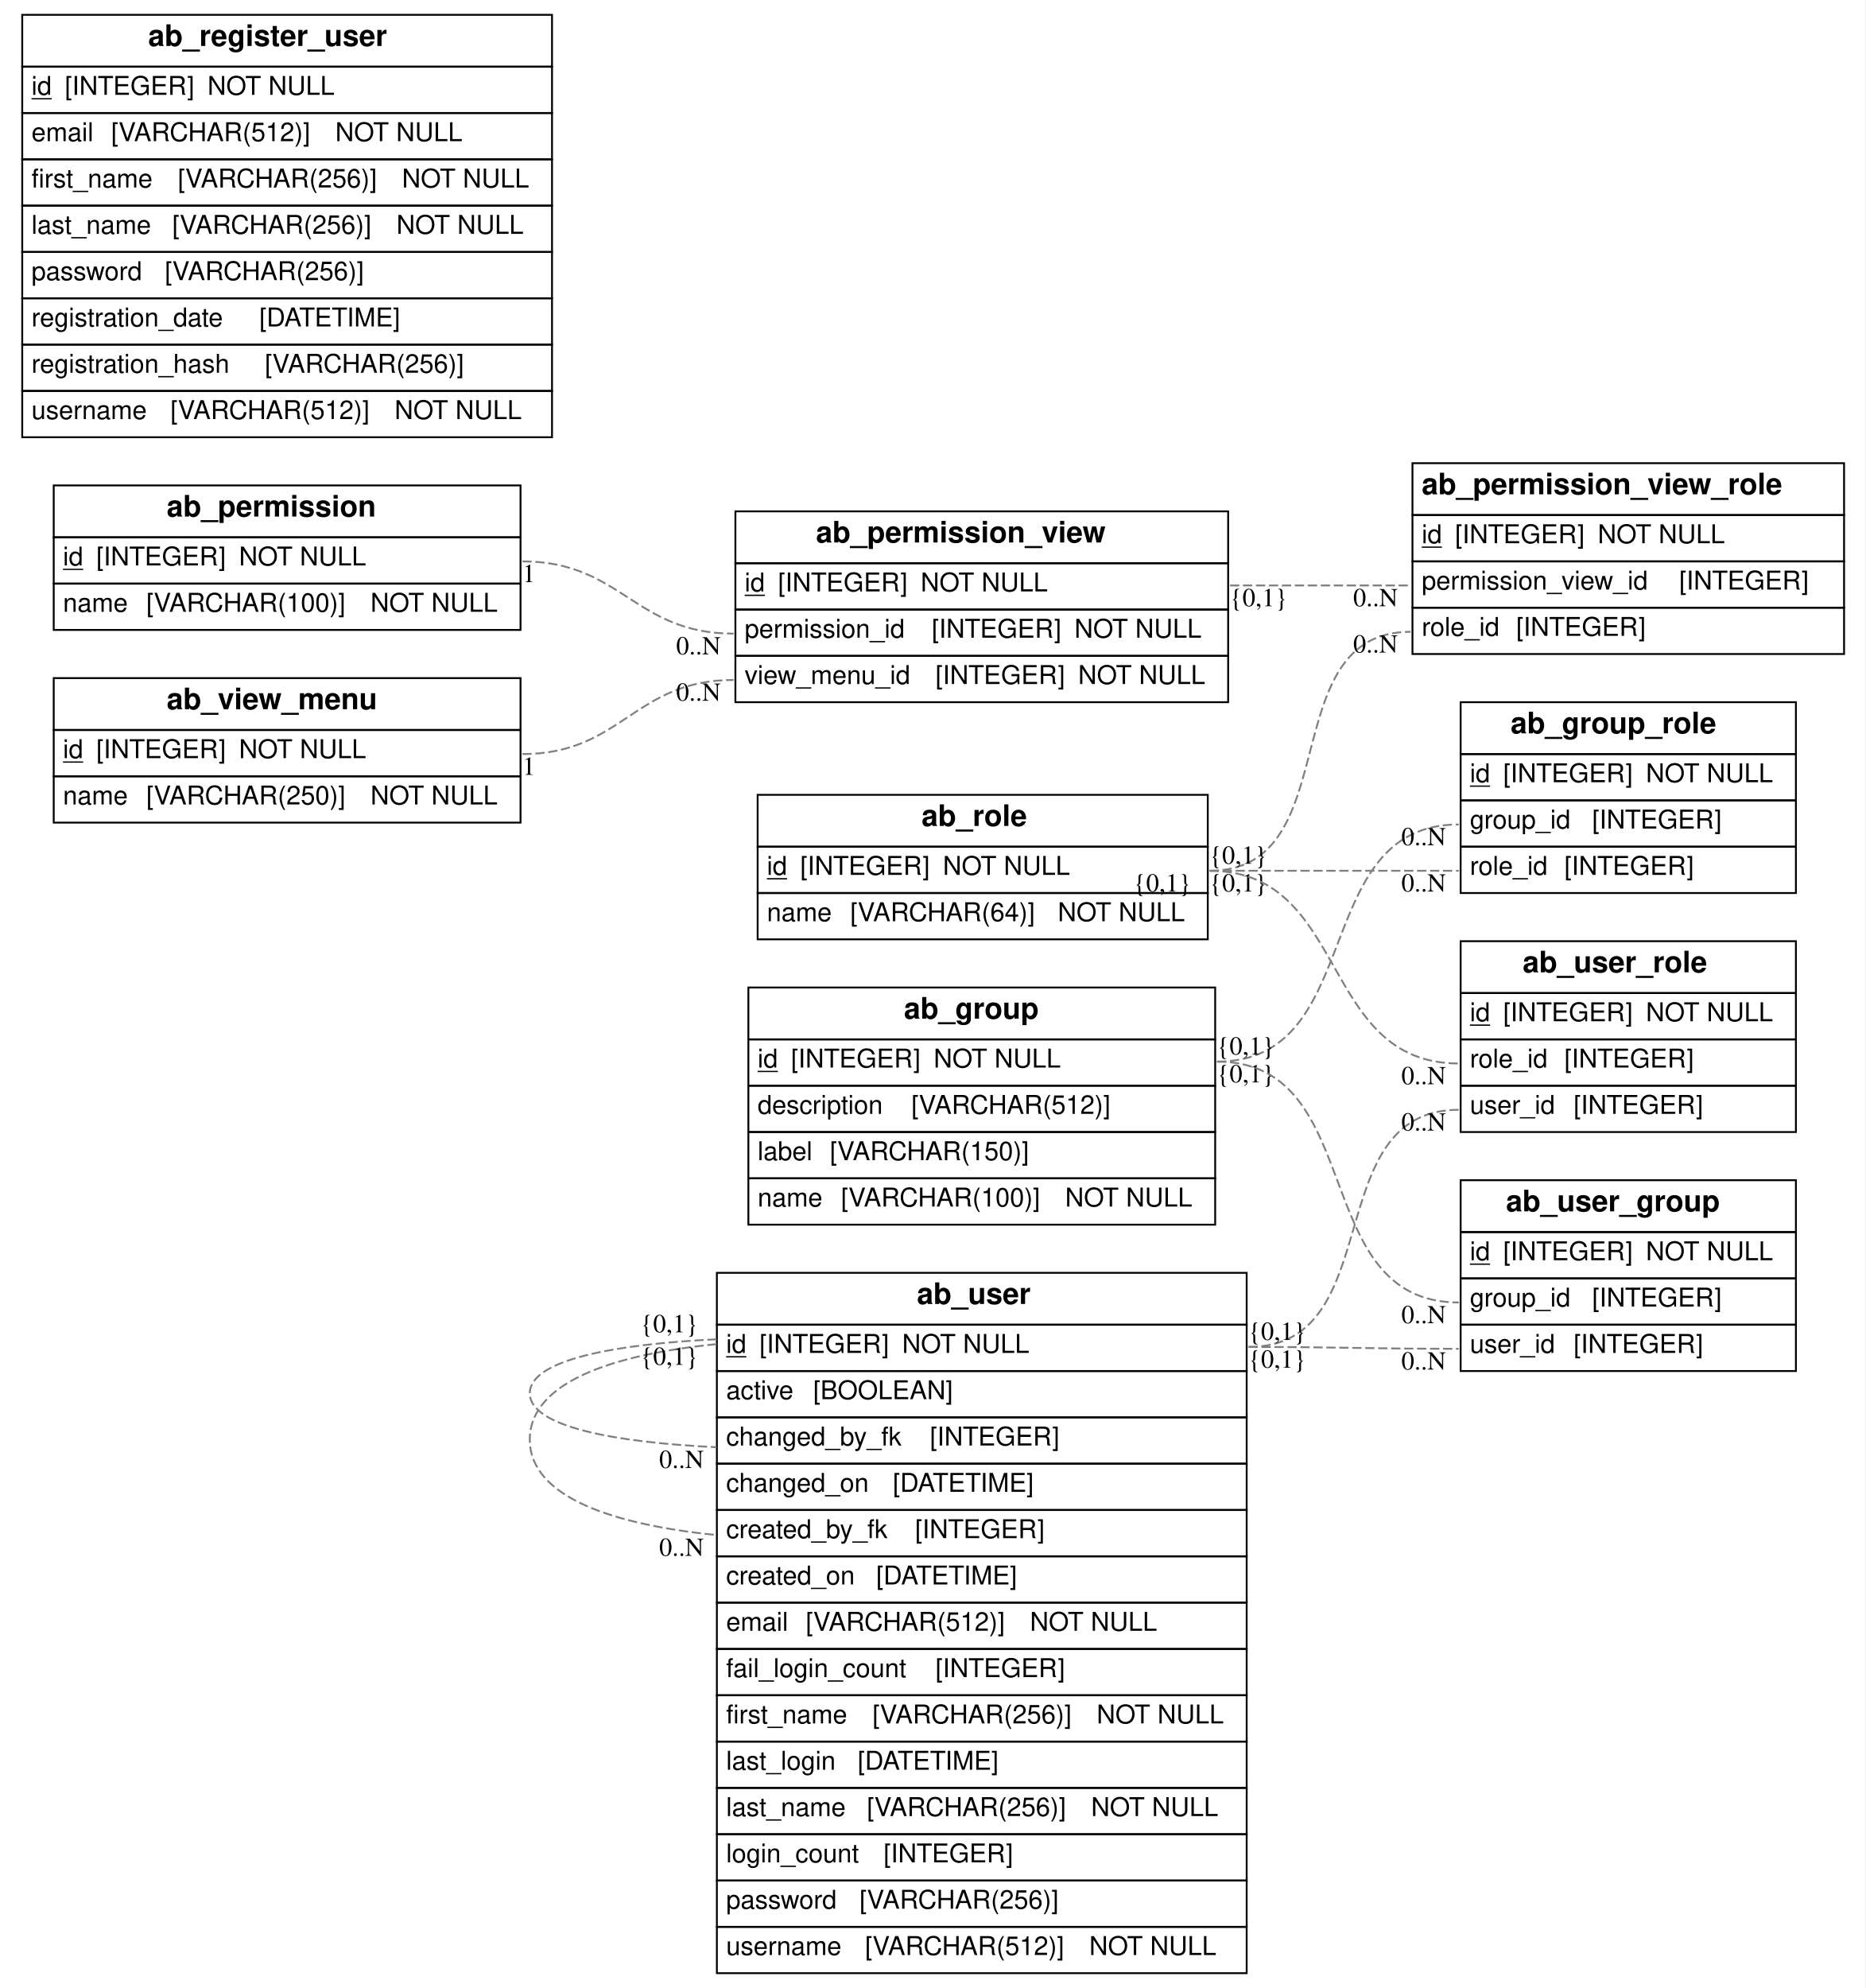
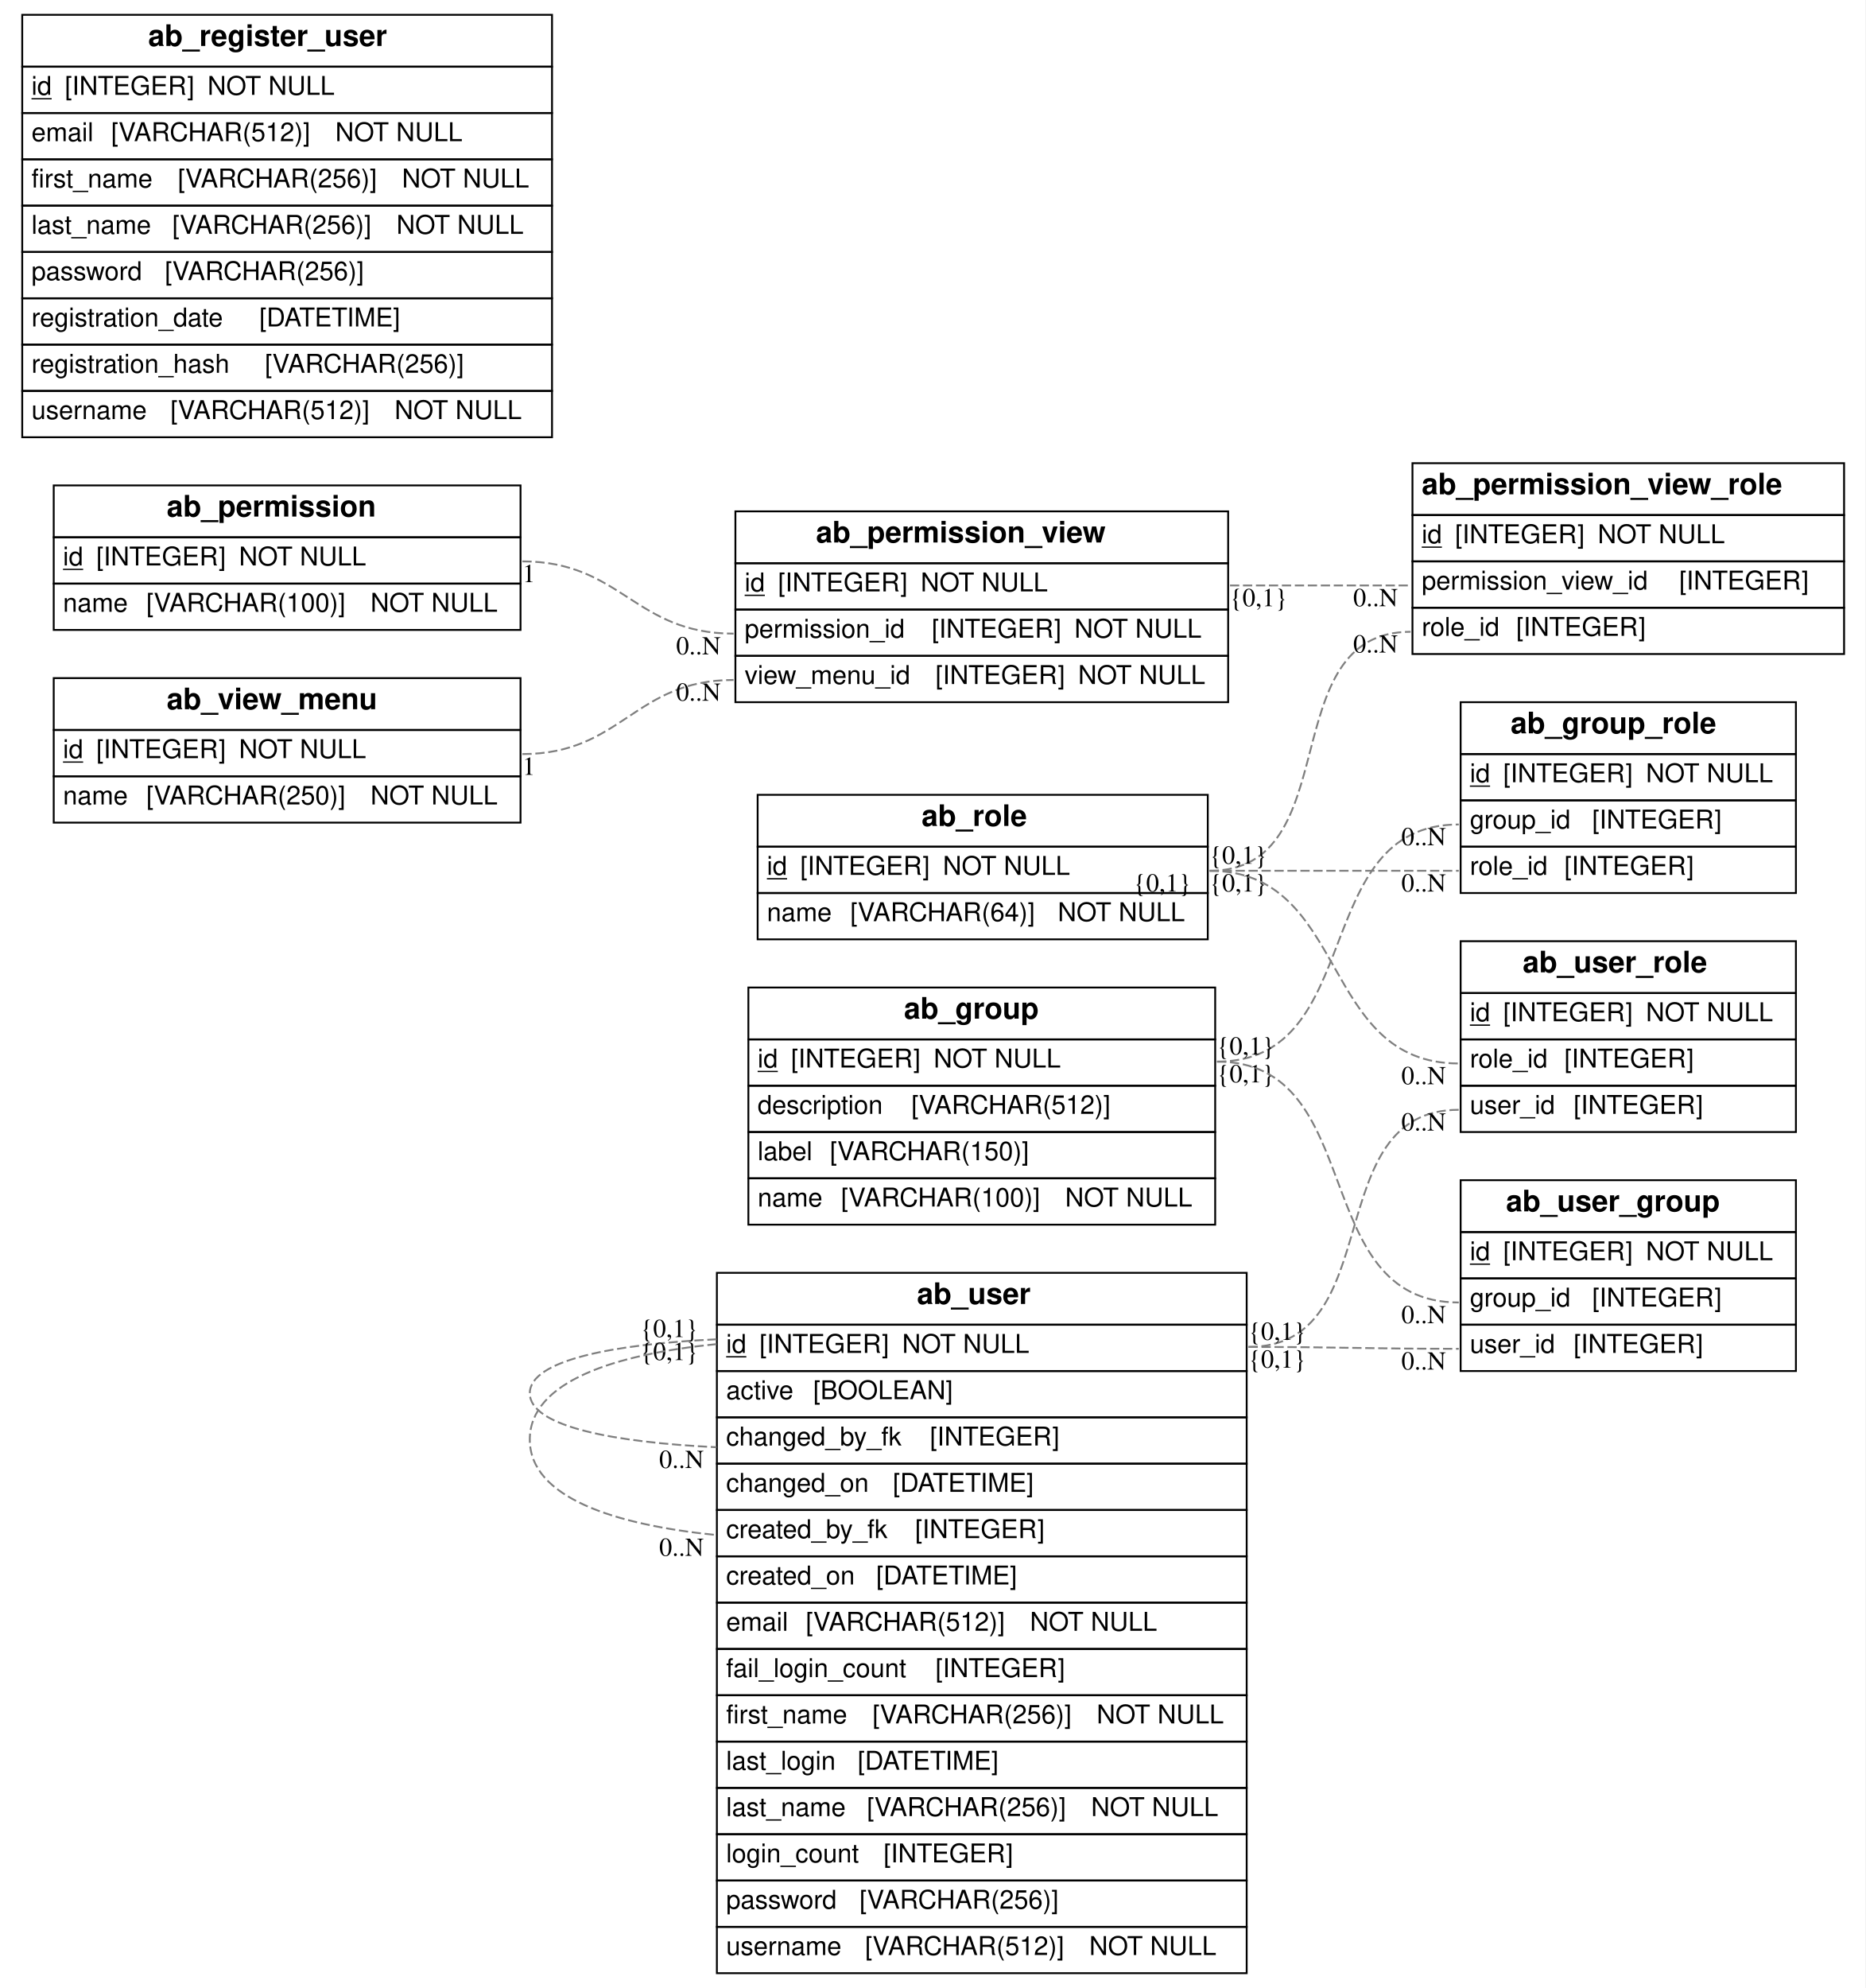
<svg xmlns="http://www.w3.org/2000/svg" width="1007pt" height="1073pt" viewBox="0.00 0.00 1007.00 1073.00">
  <g id="graph0" class="graph" transform="scale(1 1) rotate(0) translate(4 1069)">
    <polygon fill="white" stroke="transparent" points="-4,4 -4,-1069 1003,-1069 1003,4 -4,4" />
    <g id="node1" class="node">
      <polygon fill="none" stroke="black" points="784.5,-662 784.5,-690 965.5,-690 965.5,-662 784.5,-662" />
      <text text-anchor="start" x="811.5" y="-673.2" font-family="Helvetica,sans-Serif" font-weight="bold" font-size="16.00">ab_group_role</text>
      <polygon fill="none" stroke="black" points="784.5,-637 784.5,-662 965.5,-662 965.5,-637 784.5,-637" />
      <text text-anchor="start" x="789.5" y="-646.8" font-family="Helvetica,sans-Serif" text-decoration="underline" font-size="14.00">id</text>
      <text text-anchor="start" x="802.5" y="-646.8" font-family="Helvetica,sans-Serif" font-size="14.00"> </text>
      <text text-anchor="start" x="807.5" y="-646.8" font-family="Helvetica,sans-Serif" font-size="14.00"> [INTEGER]</text>
      <text text-anchor="start" x="884.5" y="-646.8" font-family="Helvetica,sans-Serif" font-size="14.00"> NOT NULL</text>
      <polygon fill="none" stroke="black" points="784.5,-612 784.5,-637 965.5,-637 965.5,-612 784.5,-612" />
      <text text-anchor="start" x="789.5" y="-621.8" font-family="Helvetica,sans-Serif" font-size="14.00">group_id</text>
      <text text-anchor="start" x="850.5" y="-621.8" font-family="Helvetica,sans-Serif" font-size="14.00"> </text>
      <text text-anchor="start" x="855.5" y="-621.8" font-family="Helvetica,sans-Serif" font-size="14.00"> [INTEGER]</text>
      <polygon fill="none" stroke="black" points="784.5,-587 784.5,-612 965.5,-612 965.5,-587 784.5,-587" />
      <text text-anchor="start" x="789.5" y="-596.8" font-family="Helvetica,sans-Serif" font-size="14.00">role_id</text>
      <text text-anchor="start" x="835.5" y="-596.8" font-family="Helvetica,sans-Serif" font-size="14.00"> </text>
      <text text-anchor="start" x="840.5" y="-596.8" font-family="Helvetica,sans-Serif" font-size="14.00"> [INTEGER]</text>
    </g>
    <g id="node2" class="node">
      <polygon fill="none" stroke="black" points="758.5,-791 758.5,-819 991.5,-819 991.5,-791 758.5,-791" />
      <text text-anchor="start" x="763.5" y="-802.2" font-family="Helvetica,sans-Serif" font-weight="bold" font-size="16.00">ab_permission_view_role</text>
      <polygon fill="none" stroke="black" points="758.5,-766 758.5,-791 991.5,-791 991.5,-766 758.5,-766" />
      <text text-anchor="start" x="763.5" y="-775.8" font-family="Helvetica,sans-Serif" text-decoration="underline" font-size="14.00">id</text>
      <text text-anchor="start" x="776.5" y="-775.8" font-family="Helvetica,sans-Serif" font-size="14.00"> </text>
      <text text-anchor="start" x="781.5" y="-775.8" font-family="Helvetica,sans-Serif" font-size="14.00"> [INTEGER]</text>
      <text text-anchor="start" x="858.5" y="-775.8" font-family="Helvetica,sans-Serif" font-size="14.00"> NOT NULL</text>
      <polygon fill="none" stroke="black" points="758.5,-741 758.5,-766 991.5,-766 991.5,-741 758.5,-741" />
      <text text-anchor="start" x="763.5" y="-750.8" font-family="Helvetica,sans-Serif" font-size="14.00">permission_view_id</text>
      <text text-anchor="start" x="897.5" y="-750.8" font-family="Helvetica,sans-Serif" font-size="14.00"> </text>
      <text text-anchor="start" x="902.5" y="-750.8" font-family="Helvetica,sans-Serif" font-size="14.00"> [INTEGER]</text>
      <polygon fill="none" stroke="black" points="758.5,-716 758.5,-741 991.5,-741 991.5,-716 758.5,-716" />
      <text text-anchor="start" x="763.5" y="-725.8" font-family="Helvetica,sans-Serif" font-size="14.00">role_id</text>
      <text text-anchor="start" x="809.5" y="-725.8" font-family="Helvetica,sans-Serif" font-size="14.00"> </text>
      <text text-anchor="start" x="814.5" y="-725.8" font-family="Helvetica,sans-Serif" font-size="14.00"> [INTEGER]</text>
    </g>
    <g id="node3" class="node">
      <polygon fill="none" stroke="black" points="784.5,-533 784.5,-561 965.5,-561 965.5,-533 784.5,-533" />
      <text text-anchor="start" x="818" y="-544.2" font-family="Helvetica,sans-Serif" font-weight="bold" font-size="16.00">ab_user_role</text>
      <polygon fill="none" stroke="black" points="784.5,-508 784.5,-533 965.5,-533 965.5,-508 784.5,-508" />
      <text text-anchor="start" x="789.5" y="-517.8" font-family="Helvetica,sans-Serif" text-decoration="underline" font-size="14.00">id</text>
      <text text-anchor="start" x="802.5" y="-517.8" font-family="Helvetica,sans-Serif" font-size="14.00"> </text>
      <text text-anchor="start" x="807.5" y="-517.8" font-family="Helvetica,sans-Serif" font-size="14.00"> [INTEGER]</text>
      <text text-anchor="start" x="884.5" y="-517.8" font-family="Helvetica,sans-Serif" font-size="14.00"> NOT NULL</text>
      <polygon fill="none" stroke="black" points="784.5,-483 784.5,-508 965.5,-508 965.5,-483 784.5,-483" />
      <text text-anchor="start" x="789.5" y="-492.8" font-family="Helvetica,sans-Serif" font-size="14.00">role_id</text>
      <text text-anchor="start" x="835.5" y="-492.8" font-family="Helvetica,sans-Serif" font-size="14.00"> </text>
      <text text-anchor="start" x="840.5" y="-492.8" font-family="Helvetica,sans-Serif" font-size="14.00"> [INTEGER]</text>
      <polygon fill="none" stroke="black" points="784.5,-458 784.5,-483 965.5,-483 965.5,-458 784.5,-458" />
      <text text-anchor="start" x="789.5" y="-467.8" font-family="Helvetica,sans-Serif" font-size="14.00">user_id</text>
      <text text-anchor="start" x="840.5" y="-467.8" font-family="Helvetica,sans-Serif" font-size="14.00"> </text>
      <text text-anchor="start" x="845.5" y="-467.8" font-family="Helvetica,sans-Serif" font-size="14.00"> [INTEGER]</text>
    </g>
    <g id="node4" class="node">
      <polygon fill="none" stroke="black" points="784.5,-404 784.5,-432 965.5,-432 965.5,-404 784.5,-404" />
      <text text-anchor="start" x="809" y="-415.2" font-family="Helvetica,sans-Serif" font-weight="bold" font-size="16.00">ab_user_group</text>
      <polygon fill="none" stroke="black" points="784.5,-379 784.5,-404 965.5,-404 965.5,-379 784.5,-379" />
      <text text-anchor="start" x="789.5" y="-388.8" font-family="Helvetica,sans-Serif" text-decoration="underline" font-size="14.00">id</text>
      <text text-anchor="start" x="802.5" y="-388.8" font-family="Helvetica,sans-Serif" font-size="14.00"> </text>
      <text text-anchor="start" x="807.5" y="-388.8" font-family="Helvetica,sans-Serif" font-size="14.00"> [INTEGER]</text>
      <text text-anchor="start" x="884.5" y="-388.8" font-family="Helvetica,sans-Serif" font-size="14.00"> NOT NULL</text>
      <polygon fill="none" stroke="black" points="784.5,-354 784.5,-379 965.5,-379 965.5,-354 784.5,-354" />
      <text text-anchor="start" x="789.5" y="-363.8" font-family="Helvetica,sans-Serif" font-size="14.00">group_id</text>
      <text text-anchor="start" x="850.5" y="-363.8" font-family="Helvetica,sans-Serif" font-size="14.00"> </text>
      <text text-anchor="start" x="855.5" y="-363.8" font-family="Helvetica,sans-Serif" font-size="14.00"> [INTEGER]</text>
      <polygon fill="none" stroke="black" points="784.5,-329 784.5,-354 965.5,-354 965.5,-329 784.5,-329" />
      <text text-anchor="start" x="789.5" y="-338.8" font-family="Helvetica,sans-Serif" font-size="14.00">user_id</text>
      <text text-anchor="start" x="840.5" y="-338.8" font-family="Helvetica,sans-Serif" font-size="14.00"> </text>
      <text text-anchor="start" x="845.5" y="-338.8" font-family="Helvetica,sans-Serif" font-size="14.00"> [INTEGER]</text>
    </g>
    <g id="node5" class="node">
      <polygon fill="none" stroke="black" points="25,-779 25,-807 277,-807 277,-779 25,-779" />
      <text text-anchor="start" x="86" y="-790.2" font-family="Helvetica,sans-Serif" font-weight="bold" font-size="16.00">ab_permission</text>
      <polygon fill="none" stroke="black" points="25,-754 25,-779 277,-779 277,-754 25,-754" />
      <text text-anchor="start" x="30" y="-763.8" font-family="Helvetica,sans-Serif" text-decoration="underline" font-size="14.00">id</text>
      <text text-anchor="start" x="43" y="-763.8" font-family="Helvetica,sans-Serif" font-size="14.00"> </text>
      <text text-anchor="start" x="48" y="-763.8" font-family="Helvetica,sans-Serif" font-size="14.00"> [INTEGER]</text>
      <text text-anchor="start" x="125" y="-763.8" font-family="Helvetica,sans-Serif" font-size="14.00"> NOT NULL</text>
      <polygon fill="none" stroke="black" points="25,-729 25,-754 277,-754 277,-729 25,-729" />
      <text text-anchor="start" x="30" y="-738.8" font-family="Helvetica,sans-Serif" font-size="14.00">name</text>
      <text text-anchor="start" x="70" y="-738.8" font-family="Helvetica,sans-Serif" font-size="14.00"> </text>
      <text text-anchor="start" x="75" y="-738.8" font-family="Helvetica,sans-Serif" font-size="14.00"> [VARCHAR(100)]</text>
      <text text-anchor="start" x="196" y="-738.8" font-family="Helvetica,sans-Serif" font-size="14.00"> NOT NULL</text>
    </g>
    <g id="node8" class="node">
      <polygon fill="none" stroke="black" points="393,-765 393,-793 659,-793 659,-765 393,-765" />
      <text text-anchor="start" x="436.5" y="-776.2" font-family="Helvetica,sans-Serif" font-weight="bold" font-size="16.00">ab_permission_view</text>
      <polygon fill="none" stroke="black" points="393,-740 393,-765 659,-765 659,-740 393,-740" />
      <text text-anchor="start" x="398" y="-749.8" font-family="Helvetica,sans-Serif" text-decoration="underline" font-size="14.00">id</text>
      <text text-anchor="start" x="411" y="-749.8" font-family="Helvetica,sans-Serif" font-size="14.00"> </text>
      <text text-anchor="start" x="416" y="-749.8" font-family="Helvetica,sans-Serif" font-size="14.00"> [INTEGER]</text>
      <text text-anchor="start" x="493" y="-749.8" font-family="Helvetica,sans-Serif" font-size="14.00"> NOT NULL</text>
      <polygon fill="none" stroke="black" points="393,-715 393,-740 659,-740 659,-715 393,-715" />
      <text text-anchor="start" x="398" y="-724.8" font-family="Helvetica,sans-Serif" font-size="14.00">permission_id</text>
      <text text-anchor="start" x="494" y="-724.8" font-family="Helvetica,sans-Serif" font-size="14.00"> </text>
      <text text-anchor="start" x="499" y="-724.8" font-family="Helvetica,sans-Serif" font-size="14.00"> [INTEGER]</text>
      <text text-anchor="start" x="576" y="-724.8" font-family="Helvetica,sans-Serif" font-size="14.00"> NOT NULL</text>
      <polygon fill="none" stroke="black" points="393,-690 393,-715 659,-715 659,-690 393,-690" />
      <text text-anchor="start" x="398" y="-699.8" font-family="Helvetica,sans-Serif" font-size="14.00">view_menu_id</text>
      <text text-anchor="start" x="496" y="-699.8" font-family="Helvetica,sans-Serif" font-size="14.00"> </text>
      <text text-anchor="start" x="501" y="-699.8" font-family="Helvetica,sans-Serif" font-size="14.00"> [INTEGER]</text>
      <text text-anchor="start" x="578" y="-699.8" font-family="Helvetica,sans-Serif" font-size="14.00"> NOT NULL</text>
    </g>
-     <g id="edge9" class="edge">
+     <g id="edge10" class="edge">
      <path fill="none" stroke="#7f7f7f" stroke-dasharray="5,2" d="M278,-766C331.55,-766 338.45,-727 392,-727" />
      <text text-anchor="start" x="361" y="-715.8" font-family="Times,serif" font-size="14.00">0..N</text>
      <text text-anchor="start" x="278" y="-754.8" font-family="Times,serif" font-size="14.00">1</text>
    </g>
    <g id="node6" class="node">
      <polygon fill="none" stroke="black" points="25,-675 25,-703 277,-703 277,-675 25,-675" />
      <text text-anchor="start" x="86" y="-686.2" font-family="Helvetica,sans-Serif" font-weight="bold" font-size="16.00">ab_view_menu</text>
      <polygon fill="none" stroke="black" points="25,-650 25,-675 277,-675 277,-650 25,-650" />
      <text text-anchor="start" x="30" y="-659.8" font-family="Helvetica,sans-Serif" text-decoration="underline" font-size="14.00">id</text>
      <text text-anchor="start" x="43" y="-659.8" font-family="Helvetica,sans-Serif" font-size="14.00"> </text>
      <text text-anchor="start" x="48" y="-659.8" font-family="Helvetica,sans-Serif" font-size="14.00"> [INTEGER]</text>
      <text text-anchor="start" x="125" y="-659.8" font-family="Helvetica,sans-Serif" font-size="14.00"> NOT NULL</text>
      <polygon fill="none" stroke="black" points="25,-625 25,-650 277,-650 277,-625 25,-625" />
      <text text-anchor="start" x="30" y="-634.8" font-family="Helvetica,sans-Serif" font-size="14.00">name</text>
      <text text-anchor="start" x="70" y="-634.8" font-family="Helvetica,sans-Serif" font-size="14.00"> </text>
      <text text-anchor="start" x="75" y="-634.8" font-family="Helvetica,sans-Serif" font-size="14.00"> [VARCHAR(250)]</text>
      <text text-anchor="start" x="196" y="-634.8" font-family="Helvetica,sans-Serif" font-size="14.00"> NOT NULL</text>
    </g>
-     <g id="edge10" class="edge">
+     <g id="edge9" class="edge">
      <path fill="none" stroke="#7f7f7f" stroke-dasharray="5,2" d="M278,-662C331.7,-662 338.3,-702 392,-702" />
      <text text-anchor="start" x="361" y="-690.8" font-family="Times,serif" font-size="14.00">0..N</text>
      <text text-anchor="start" x="278" y="-650.8" font-family="Times,serif" font-size="14.00">1</text>
    </g>
    <g id="node7" class="node">
      <polygon fill="none" stroke="black" points="405,-612 405,-640 648,-640 648,-612 405,-612" />
      <text text-anchor="start" x="493.5" y="-623.2" font-family="Helvetica,sans-Serif" font-weight="bold" font-size="16.00">ab_role</text>
      <polygon fill="none" stroke="black" points="405,-587 405,-612 648,-612 648,-587 405,-587" />
      <text text-anchor="start" x="410" y="-596.8" font-family="Helvetica,sans-Serif" text-decoration="underline" font-size="14.00">id</text>
      <text text-anchor="start" x="423" y="-596.8" font-family="Helvetica,sans-Serif" font-size="14.00"> </text>
      <text text-anchor="start" x="428" y="-596.8" font-family="Helvetica,sans-Serif" font-size="14.00"> [INTEGER]</text>
      <text text-anchor="start" x="505" y="-596.8" font-family="Helvetica,sans-Serif" font-size="14.00"> NOT NULL</text>
      <polygon fill="none" stroke="black" points="405,-562 405,-587 648,-587 648,-562 405,-562" />
      <text text-anchor="start" x="410" y="-571.8" font-family="Helvetica,sans-Serif" font-size="14.00">name</text>
      <text text-anchor="start" x="450" y="-571.8" font-family="Helvetica,sans-Serif" font-size="14.00"> </text>
      <text text-anchor="start" x="455" y="-571.8" font-family="Helvetica,sans-Serif" font-size="14.00"> [VARCHAR(64)]</text>
      <text text-anchor="start" x="567" y="-571.8" font-family="Helvetica,sans-Serif" font-size="14.00"> NOT NULL</text>
    </g>
    <g id="edge1" class="edge">
      <path fill="none" stroke="#7f7f7f" stroke-dasharray="5,2" d="M649,-599C708.78,-599 723.72,-599 783.5,-599" />
      <text text-anchor="start" x="752.5" y="-587.8" font-family="Times,serif" font-size="14.00">0..N</text>
      <text text-anchor="start" x="649" y="-587.8" font-family="Times,serif" font-size="14.00">{0,1}</text>
    </g>
-     <g id="edge3" class="edge">
+     <g id="edge4" class="edge">
      <path fill="none" stroke="#7f7f7f" stroke-dasharray="5,2" d="M649,-599C723.92,-599 682.58,-728 757.5,-728" />
      <text text-anchor="start" x="726.5" y="-716.8" font-family="Times,serif" font-size="14.00">0..N</text>
      <text text-anchor="start" x="649" y="-602.8" font-family="Times,serif" font-size="14.00">{0,1}</text>
    </g>
-     <g id="edge6" class="edge">
+     <g id="edge5" class="edge">
      <path fill="none" stroke="#7f7f7f" stroke-dasharray="5,2" d="M649,-599C724.56,-599 707.94,-495 783.5,-495" />
      <text text-anchor="start" x="752.5" y="-483.8" font-family="Times,serif" font-size="14.00">0..N</text>
      <text text-anchor="start" x="608" y="-587.8" font-family="Times,serif" font-size="14.00">{0,1}</text>
    </g>
-     <g id="edge4" class="edge">
+     <g id="edge3" class="edge">
      <path fill="none" stroke="#7f7f7f" stroke-dasharray="5,2" d="M660,-753C703.33,-753 714.17,-753 757.5,-753" />
      <text text-anchor="start" x="726.5" y="-741.8" font-family="Times,serif" font-size="14.00">0..N</text>
      <text text-anchor="start" x="660" y="-741.8" font-family="Times,serif" font-size="14.00">{0,1}</text>
    </g>
    <g id="node9" class="node">
      <polygon fill="none" stroke="black" points="400,-508 400,-536 652,-536 652,-508 400,-508" />
      <text text-anchor="start" x="484" y="-519.2" font-family="Helvetica,sans-Serif" font-weight="bold" font-size="16.00">ab_group</text>
      <polygon fill="none" stroke="black" points="400,-483 400,-508 652,-508 652,-483 400,-483" />
      <text text-anchor="start" x="405" y="-492.8" font-family="Helvetica,sans-Serif" text-decoration="underline" font-size="14.00">id</text>
      <text text-anchor="start" x="418" y="-492.8" font-family="Helvetica,sans-Serif" font-size="14.00"> </text>
      <text text-anchor="start" x="423" y="-492.8" font-family="Helvetica,sans-Serif" font-size="14.00"> [INTEGER]</text>
      <text text-anchor="start" x="500" y="-492.8" font-family="Helvetica,sans-Serif" font-size="14.00"> NOT NULL</text>
      <polygon fill="none" stroke="black" points="400,-458 400,-483 652,-483 652,-458 400,-458" />
      <text text-anchor="start" x="405" y="-467.8" font-family="Helvetica,sans-Serif" font-size="14.00">description</text>
      <text text-anchor="start" x="483" y="-467.8" font-family="Helvetica,sans-Serif" font-size="14.00"> </text>
      <text text-anchor="start" x="488" y="-467.8" font-family="Helvetica,sans-Serif" font-size="14.00"> [VARCHAR(512)]</text>
      <polygon fill="none" stroke="black" points="400,-433 400,-458 652,-458 652,-433 400,-433" />
      <text text-anchor="start" x="405" y="-442.8" font-family="Helvetica,sans-Serif" font-size="14.00">label</text>
      <text text-anchor="start" x="439" y="-442.8" font-family="Helvetica,sans-Serif" font-size="14.00"> </text>
      <text text-anchor="start" x="444" y="-442.8" font-family="Helvetica,sans-Serif" font-size="14.00"> [VARCHAR(150)]</text>
      <polygon fill="none" stroke="black" points="400,-408 400,-433 652,-433 652,-408 400,-408" />
      <text text-anchor="start" x="405" y="-417.8" font-family="Helvetica,sans-Serif" font-size="14.00">name</text>
      <text text-anchor="start" x="445" y="-417.8" font-family="Helvetica,sans-Serif" font-size="14.00"> </text>
      <text text-anchor="start" x="450" y="-417.8" font-family="Helvetica,sans-Serif" font-size="14.00"> [VARCHAR(100)]</text>
      <text text-anchor="start" x="571" y="-417.8" font-family="Helvetica,sans-Serif" font-size="14.00"> NOT NULL</text>
    </g>
    <g id="edge2" class="edge">
      <path fill="none" stroke="#7f7f7f" stroke-dasharray="5,2" d="M653,-496C734.24,-496 702.26,-624 783.5,-624" />
      <text text-anchor="start" x="752.5" y="-612.8" font-family="Times,serif" font-size="14.00">0..N</text>
      <text text-anchor="start" x="653" y="-484.8" font-family="Times,serif" font-size="14.00">{0,1}</text>
    </g>
-     <g id="edge7" class="edge">
+     <g id="edge8" class="edge">
      <path fill="none" stroke="#7f7f7f" stroke-dasharray="5,2" d="M653,-496C734.87,-496 701.63,-366 783.5,-366" />
      <text text-anchor="start" x="752.5" y="-354.8" font-family="Times,serif" font-size="14.00">0..N</text>
      <text text-anchor="start" x="653" y="-499.8" font-family="Times,serif" font-size="14.00">{0,1}</text>
    </g>
    <g id="node10" class="node">
      <polygon fill="none" stroke="black" points="383,-354 383,-382 669,-382 669,-354 383,-354" />
      <text text-anchor="start" x="491" y="-365.2" font-family="Helvetica,sans-Serif" font-weight="bold" font-size="16.00">ab_user</text>
      <polygon fill="none" stroke="black" points="383,-329 383,-354 669,-354 669,-329 383,-329" />
      <text text-anchor="start" x="388" y="-338.8" font-family="Helvetica,sans-Serif" text-decoration="underline" font-size="14.00">id</text>
      <text text-anchor="start" x="401" y="-338.8" font-family="Helvetica,sans-Serif" font-size="14.00"> </text>
      <text text-anchor="start" x="406" y="-338.8" font-family="Helvetica,sans-Serif" font-size="14.00"> [INTEGER]</text>
      <text text-anchor="start" x="483" y="-338.8" font-family="Helvetica,sans-Serif" font-size="14.00"> NOT NULL</text>
      <polygon fill="none" stroke="black" points="383,-304 383,-329 669,-329 669,-304 383,-304" />
      <text text-anchor="start" x="388" y="-313.8" font-family="Helvetica,sans-Serif" font-size="14.00">active</text>
      <text text-anchor="start" x="430" y="-313.8" font-family="Helvetica,sans-Serif" font-size="14.00"> </text>
      <text text-anchor="start" x="435" y="-313.8" font-family="Helvetica,sans-Serif" font-size="14.00"> [BOOLEAN]</text>
      <polygon fill="none" stroke="black" points="383,-279 383,-304 669,-304 669,-279 383,-279" />
      <text text-anchor="start" x="388" y="-288.8" font-family="Helvetica,sans-Serif" font-size="14.00">changed_by_fk</text>
      <text text-anchor="start" x="493" y="-288.8" font-family="Helvetica,sans-Serif" font-size="14.00"> </text>
      <text text-anchor="start" x="498" y="-288.8" font-family="Helvetica,sans-Serif" font-size="14.00"> [INTEGER]</text>
      <polygon fill="none" stroke="black" points="383,-254 383,-279 669,-279 669,-254 383,-254" />
      <text text-anchor="start" x="388" y="-263.8" font-family="Helvetica,sans-Serif" font-size="14.00">changed_on</text>
      <text text-anchor="start" x="473" y="-263.8" font-family="Helvetica,sans-Serif" font-size="14.00"> </text>
      <text text-anchor="start" x="478" y="-263.8" font-family="Helvetica,sans-Serif" font-size="14.00"> [DATETIME]</text>
      <polygon fill="none" stroke="black" points="383,-229 383,-254 669,-254 669,-229 383,-229" />
      <text text-anchor="start" x="388" y="-238.8" font-family="Helvetica,sans-Serif" font-size="14.00">created_by_fk</text>
      <text text-anchor="start" x="485" y="-238.8" font-family="Helvetica,sans-Serif" font-size="14.00"> </text>
      <text text-anchor="start" x="490" y="-238.8" font-family="Helvetica,sans-Serif" font-size="14.00"> [INTEGER]</text>
      <polygon fill="none" stroke="black" points="383,-204 383,-229 669,-229 669,-204 383,-204" />
      <text text-anchor="start" x="388" y="-213.8" font-family="Helvetica,sans-Serif" font-size="14.00">created_on</text>
      <text text-anchor="start" x="464" y="-213.8" font-family="Helvetica,sans-Serif" font-size="14.00"> </text>
      <text text-anchor="start" x="469" y="-213.8" font-family="Helvetica,sans-Serif" font-size="14.00"> [DATETIME]</text>
      <polygon fill="none" stroke="black" points="383,-179 383,-204 669,-204 669,-179 383,-179" />
      <text text-anchor="start" x="388" y="-188.8" font-family="Helvetica,sans-Serif" font-size="14.00">email</text>
      <text text-anchor="start" x="426" y="-188.8" font-family="Helvetica,sans-Serif" font-size="14.00"> </text>
      <text text-anchor="start" x="431" y="-188.8" font-family="Helvetica,sans-Serif" font-size="14.00"> [VARCHAR(512)]</text>
      <text text-anchor="start" x="552" y="-188.8" font-family="Helvetica,sans-Serif" font-size="14.00"> NOT NULL</text>
      <polygon fill="none" stroke="black" points="383,-154 383,-179 669,-179 669,-154 383,-154" />
      <text text-anchor="start" x="388" y="-163.8" font-family="Helvetica,sans-Serif" font-size="14.00">fail_login_count</text>
      <text text-anchor="start" x="496" y="-163.8" font-family="Helvetica,sans-Serif" font-size="14.00"> </text>
      <text text-anchor="start" x="501" y="-163.8" font-family="Helvetica,sans-Serif" font-size="14.00"> [INTEGER]</text>
      <polygon fill="none" stroke="black" points="383,-129 383,-154 669,-154 669,-129 383,-129" />
      <text text-anchor="start" x="388" y="-138.8" font-family="Helvetica,sans-Serif" font-size="14.00">first_name</text>
      <text text-anchor="start" x="462" y="-138.8" font-family="Helvetica,sans-Serif" font-size="14.00"> </text>
      <text text-anchor="start" x="467" y="-138.8" font-family="Helvetica,sans-Serif" font-size="14.00"> [VARCHAR(256)]</text>
      <text text-anchor="start" x="588" y="-138.8" font-family="Helvetica,sans-Serif" font-size="14.00"> NOT NULL</text>
      <polygon fill="none" stroke="black" points="383,-104 383,-129 669,-129 669,-104 383,-104" />
      <text text-anchor="start" x="388" y="-113.8" font-family="Helvetica,sans-Serif" font-size="14.00">last_login</text>
      <text text-anchor="start" x="454" y="-113.8" font-family="Helvetica,sans-Serif" font-size="14.00"> </text>
      <text text-anchor="start" x="459" y="-113.8" font-family="Helvetica,sans-Serif" font-size="14.00"> [DATETIME]</text>
      <polygon fill="none" stroke="black" points="383,-79 383,-104 669,-104 669,-79 383,-79" />
      <text text-anchor="start" x="388" y="-88.8" font-family="Helvetica,sans-Serif" font-size="14.00">last_name</text>
      <text text-anchor="start" x="459" y="-88.8" font-family="Helvetica,sans-Serif" font-size="14.00"> </text>
      <text text-anchor="start" x="464" y="-88.8" font-family="Helvetica,sans-Serif" font-size="14.00"> [VARCHAR(256)]</text>
      <text text-anchor="start" x="585" y="-88.8" font-family="Helvetica,sans-Serif" font-size="14.00"> NOT NULL</text>
      <polygon fill="none" stroke="black" points="383,-54 383,-79 669,-79 669,-54 383,-54" />
      <text text-anchor="start" x="388" y="-63.8" font-family="Helvetica,sans-Serif" font-size="14.00">login_count</text>
      <text text-anchor="start" x="468" y="-63.8" font-family="Helvetica,sans-Serif" font-size="14.00"> </text>
      <text text-anchor="start" x="473" y="-63.8" font-family="Helvetica,sans-Serif" font-size="14.00"> [INTEGER]</text>
      <polygon fill="none" stroke="black" points="383,-29 383,-54 669,-54 669,-29 383,-29" />
      <text text-anchor="start" x="388" y="-38.8" font-family="Helvetica,sans-Serif" font-size="14.00">password</text>
      <text text-anchor="start" x="455" y="-38.8" font-family="Helvetica,sans-Serif" font-size="14.00"> </text>
      <text text-anchor="start" x="460" y="-38.8" font-family="Helvetica,sans-Serif" font-size="14.00"> [VARCHAR(256)]</text>
      <polygon fill="none" stroke="black" points="383,-4 383,-29 669,-29 669,-4 383,-4" />
      <text text-anchor="start" x="388" y="-13.8" font-family="Helvetica,sans-Serif" font-size="14.00">username</text>
      <text text-anchor="start" x="458" y="-13.8" font-family="Helvetica,sans-Serif" font-size="14.00"> </text>
      <text text-anchor="start" x="463" y="-13.8" font-family="Helvetica,sans-Serif" font-size="14.00"> [VARCHAR(512)]</text>
      <text text-anchor="start" x="584" y="-13.8" font-family="Helvetica,sans-Serif" font-size="14.00"> NOT NULL</text>
    </g>
-     <g id="edge5" class="edge">
+     <g id="edge6" class="edge">
      <path fill="none" stroke="#7f7f7f" stroke-dasharray="5,2" d="M670,-342C746.03,-342 707.47,-470 783.5,-470" />
      <text text-anchor="start" x="752.5" y="-458.8" font-family="Times,serif" font-size="14.00">0..N</text>
      <text text-anchor="start" x="670" y="-330.8" font-family="Times,serif" font-size="14.00">{0,1}</text>
    </g>
-     <g id="edge8" class="edge">
+     <g id="edge7" class="edge">
      <path fill="none" stroke="#7f7f7f" stroke-dasharray="5,2" d="M670,-342C720.45,-342 733.05,-341 783.5,-341" />
      <text text-anchor="start" x="752.5" y="-329.8" font-family="Times,serif" font-size="14.00">0..N</text>
      <text text-anchor="start" x="670" y="-345.8" font-family="Times,serif" font-size="14.00">{0,1}</text>
    </g>
    <g id="edge11" class="edge">
+       <path fill="none" stroke="#7f7f7f" stroke-dasharray="5,2" d="M382.84,-346.13C327.74,-343.5 282,-335.03 282,-317 282,-298.97 327.74,-290.5 382.84,-287.87" />
+       <text text-anchor="start" x="351.84" y="-276.67" font-family="Times,serif" font-size="14.00">0..N</text>
+       <text text-anchor="start" x="341.84" y="-334.93" font-family="Times,serif" font-size="14.00">{0,1}</text>
+     </g>
+     <g id="edge12" class="edge">
      <path fill="none" stroke="#7f7f7f" stroke-dasharray="5,2" d="M382.84,-343.54C327.74,-337.98 282,-323.29 282,-292 282,-260.71 327.74,-246.02 382.84,-240.46" />
      <text text-anchor="start" x="351.84" y="-229.26" font-family="Times,serif" font-size="14.00">0..N</text>
-       <text text-anchor="start" x="341.84" y="-332.34" font-family="Times,serif" font-size="14.00">{0,1}</text>
-     </g>
-     <g id="edge12" class="edge">
-       <path fill="none" stroke="#7f7f7f" stroke-dasharray="5,2" d="M382.84,-346.13C327.74,-343.5 282,-335.03 282,-317 282,-298.97 327.74,-290.5 382.84,-287.87" />
-       <text text-anchor="start" x="351.84" y="-276.67" font-family="Times,serif" font-size="14.00">0..N</text>
-       <text text-anchor="start" x="341.84" y="-349.93" font-family="Times,serif" font-size="14.00">{0,1}</text>
+       <text text-anchor="start" x="341.84" y="-347.34" font-family="Times,serif" font-size="14.00">{0,1}</text>
    </g>
    <g id="node11" class="node">
      <polygon fill="none" stroke="black" points="8,-1033 8,-1061 294,-1061 294,-1033 8,-1033" />
      <text text-anchor="start" x="76" y="-1044.2" font-family="Helvetica,sans-Serif" font-weight="bold" font-size="16.00">ab_register_user</text>
      <polygon fill="none" stroke="black" points="8,-1008 8,-1033 294,-1033 294,-1008 8,-1008" />
      <text text-anchor="start" x="13" y="-1017.8" font-family="Helvetica,sans-Serif" text-decoration="underline" font-size="14.00">id</text>
      <text text-anchor="start" x="26" y="-1017.8" font-family="Helvetica,sans-Serif" font-size="14.00"> </text>
      <text text-anchor="start" x="31" y="-1017.8" font-family="Helvetica,sans-Serif" font-size="14.00"> [INTEGER]</text>
      <text text-anchor="start" x="108" y="-1017.8" font-family="Helvetica,sans-Serif" font-size="14.00"> NOT NULL</text>
      <polygon fill="none" stroke="black" points="8,-983 8,-1008 294,-1008 294,-983 8,-983" />
      <text text-anchor="start" x="13" y="-992.8" font-family="Helvetica,sans-Serif" font-size="14.00">email</text>
      <text text-anchor="start" x="51" y="-992.8" font-family="Helvetica,sans-Serif" font-size="14.00"> </text>
      <text text-anchor="start" x="56" y="-992.8" font-family="Helvetica,sans-Serif" font-size="14.00"> [VARCHAR(512)]</text>
      <text text-anchor="start" x="177" y="-992.8" font-family="Helvetica,sans-Serif" font-size="14.00"> NOT NULL</text>
      <polygon fill="none" stroke="black" points="8,-958 8,-983 294,-983 294,-958 8,-958" />
      <text text-anchor="start" x="13" y="-967.8" font-family="Helvetica,sans-Serif" font-size="14.00">first_name</text>
      <text text-anchor="start" x="87" y="-967.8" font-family="Helvetica,sans-Serif" font-size="14.00"> </text>
      <text text-anchor="start" x="92" y="-967.8" font-family="Helvetica,sans-Serif" font-size="14.00"> [VARCHAR(256)]</text>
      <text text-anchor="start" x="213" y="-967.8" font-family="Helvetica,sans-Serif" font-size="14.00"> NOT NULL</text>
      <polygon fill="none" stroke="black" points="8,-933 8,-958 294,-958 294,-933 8,-933" />
      <text text-anchor="start" x="13" y="-942.8" font-family="Helvetica,sans-Serif" font-size="14.00">last_name</text>
      <text text-anchor="start" x="84" y="-942.8" font-family="Helvetica,sans-Serif" font-size="14.00"> </text>
      <text text-anchor="start" x="89" y="-942.8" font-family="Helvetica,sans-Serif" font-size="14.00"> [VARCHAR(256)]</text>
      <text text-anchor="start" x="210" y="-942.8" font-family="Helvetica,sans-Serif" font-size="14.00"> NOT NULL</text>
      <polygon fill="none" stroke="black" points="8,-908 8,-933 294,-933 294,-908 8,-908" />
      <text text-anchor="start" x="13" y="-917.8" font-family="Helvetica,sans-Serif" font-size="14.00">password</text>
      <text text-anchor="start" x="80" y="-917.8" font-family="Helvetica,sans-Serif" font-size="14.00"> </text>
      <text text-anchor="start" x="85" y="-917.8" font-family="Helvetica,sans-Serif" font-size="14.00"> [VARCHAR(256)]</text>
      <polygon fill="none" stroke="black" points="8,-883 8,-908 294,-908 294,-883 8,-883" />
      <text text-anchor="start" x="13" y="-892.8" font-family="Helvetica,sans-Serif" font-size="14.00">registration_date</text>
      <text text-anchor="start" x="131" y="-892.8" font-family="Helvetica,sans-Serif" font-size="14.00"> </text>
      <text text-anchor="start" x="136" y="-892.8" font-family="Helvetica,sans-Serif" font-size="14.00"> [DATETIME]</text>
      <polygon fill="none" stroke="black" points="8,-858 8,-883 294,-883 294,-858 8,-858" />
      <text text-anchor="start" x="13" y="-867.8" font-family="Helvetica,sans-Serif" font-size="14.00">registration_hash</text>
      <text text-anchor="start" x="134" y="-867.8" font-family="Helvetica,sans-Serif" font-size="14.00"> </text>
      <text text-anchor="start" x="139" y="-867.8" font-family="Helvetica,sans-Serif" font-size="14.00"> [VARCHAR(256)]</text>
      <polygon fill="none" stroke="black" points="8,-833 8,-858 294,-858 294,-833 8,-833" />
      <text text-anchor="start" x="13" y="-842.8" font-family="Helvetica,sans-Serif" font-size="14.00">username</text>
      <text text-anchor="start" x="83" y="-842.8" font-family="Helvetica,sans-Serif" font-size="14.00"> </text>
      <text text-anchor="start" x="88" y="-842.8" font-family="Helvetica,sans-Serif" font-size="14.00"> [VARCHAR(512)]</text>
      <text text-anchor="start" x="209" y="-842.8" font-family="Helvetica,sans-Serif" font-size="14.00"> NOT NULL</text>
    </g>
  </g>
</svg>
